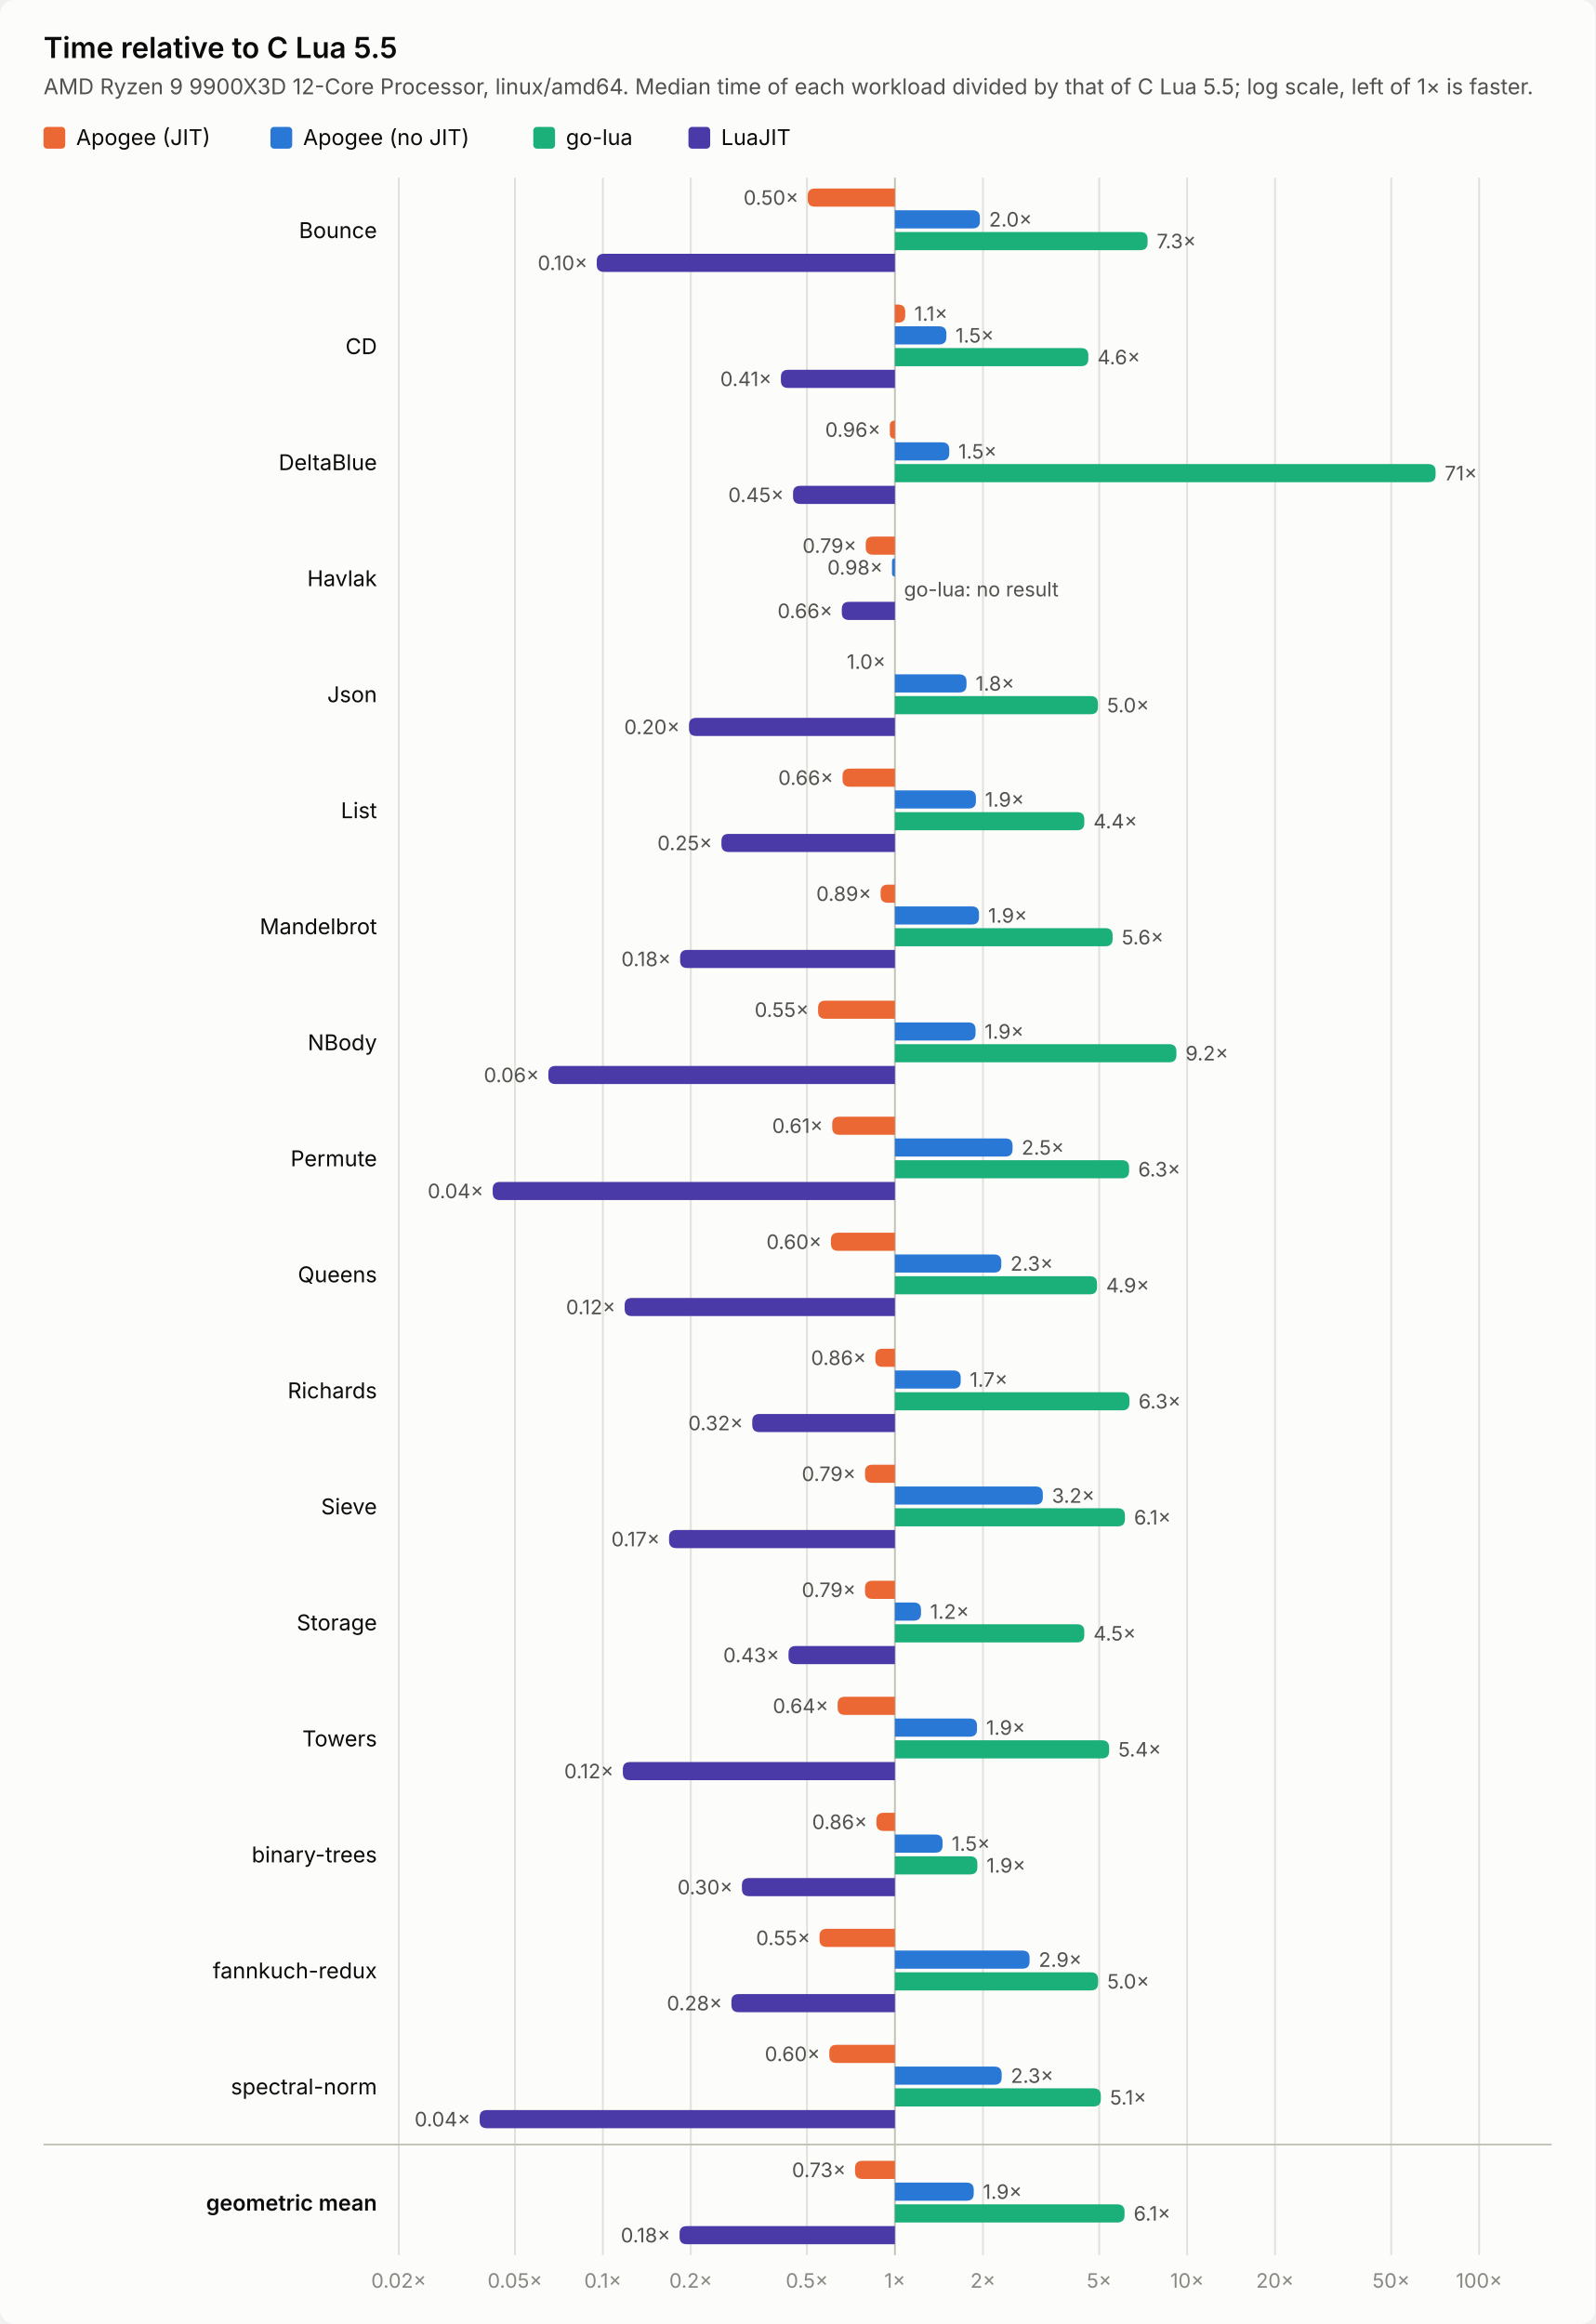
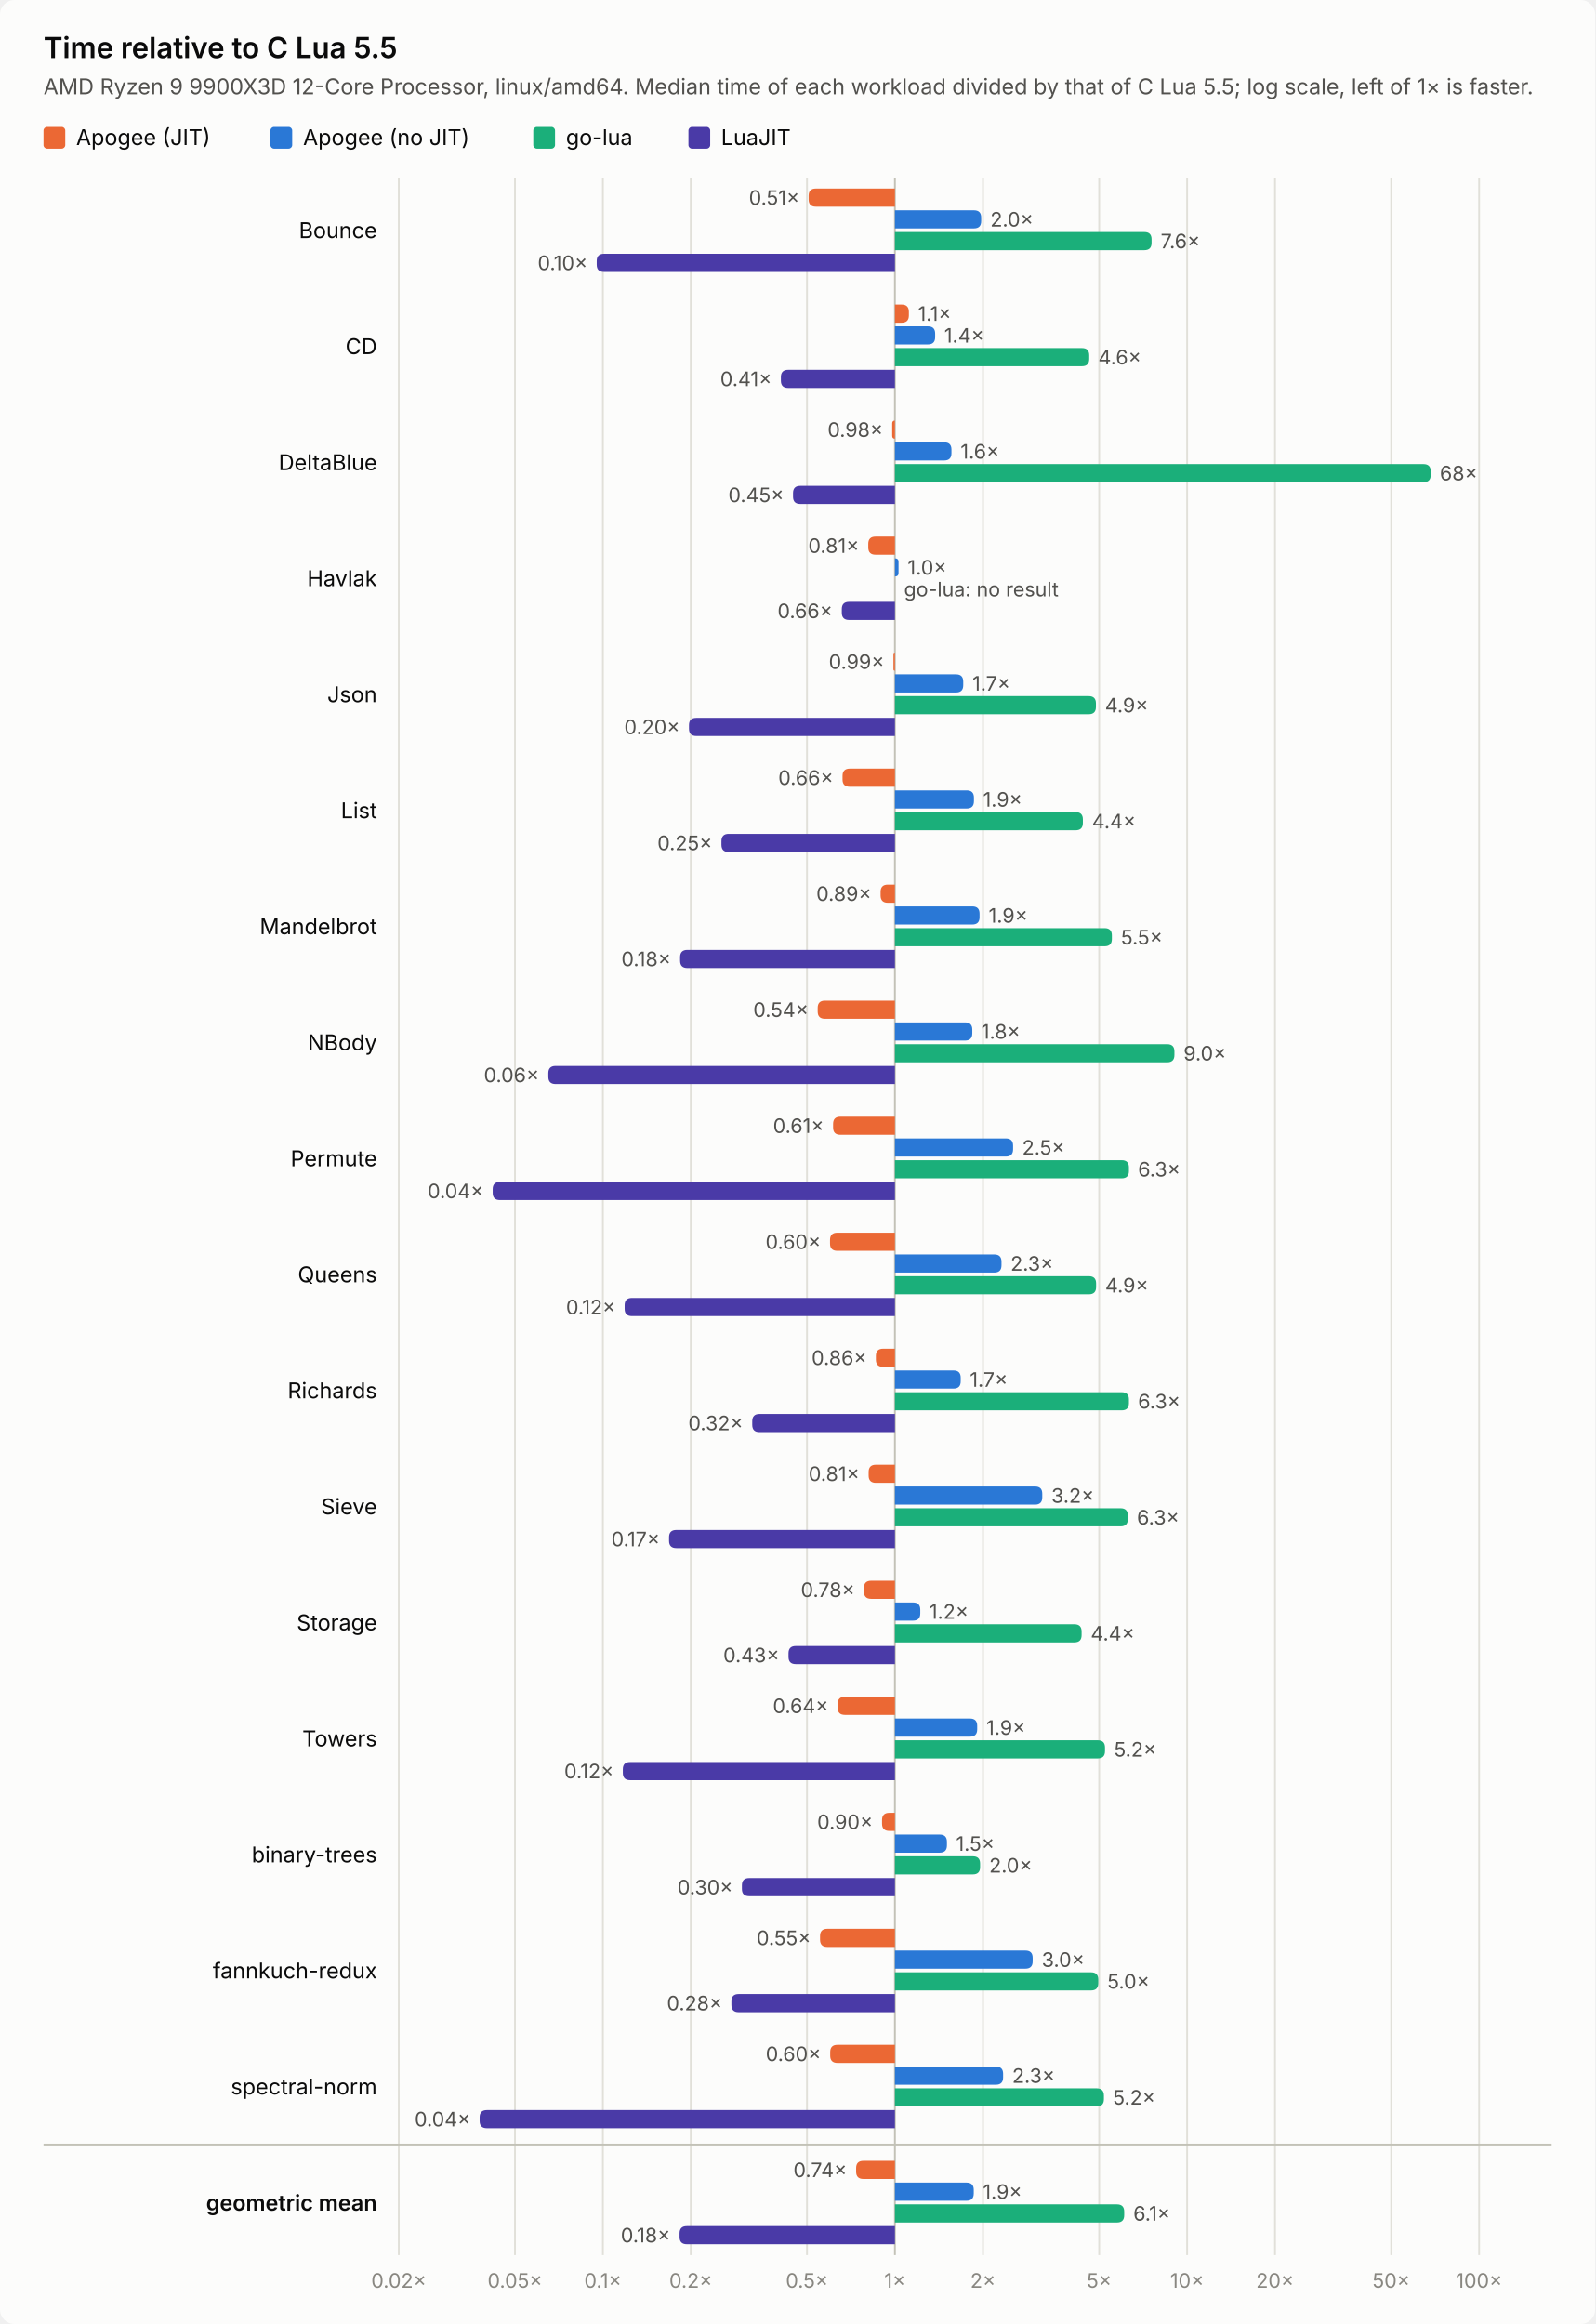
<svg xmlns="http://www.w3.org/2000/svg" viewBox="0 0 880 1282" width="880" height="1282" role="img" aria-labelledby="t d">
  <style>
text { font-family: system-ui, -apple-system, "Segoe UI", sans-serif; }
.bg { fill: #fcfcfb; }
.title { fill: #0b0b0b; font-size: 16px; font-weight: 600; }
.sub { fill: #52514e; font-size: 12px; }
.label { fill: #0b0b0b; font-size: 12px; }
.mean { font-weight: 600; }
.value { fill: #52514e; font-size: 11px; font-variant-numeric: tabular-nums; }
.tick { fill: #898781; font-size: 11px; font-variant-numeric: tabular-nums; }
.grid { stroke: #e1e0d9; stroke-width: 1; }
.base { stroke: #c3c2b7; stroke-width: 1; }
.s0 { fill: #2a78d6; } .s1 { fill: #eb6834; } .s2 { fill: #1baf7a; } .s3 { fill: #eda100; } .s4 { fill: #4a3aa7; }
@media (prefers-color-scheme: dark) {
  .bg { fill: #1a1a19; }
  .title, .label { fill: #ffffff; }
  .sub, .value { fill: #c3c2b7; }
  .grid { stroke: #2c2c2a; }
  .base { stroke: #383835; }
  .s0 { fill: #3987e5; } .s1 { fill: #d95926; } .s2 { fill: #199e70; } .s3 { fill: #c98500; } .s4 { fill: #9085e9; }
}
</style>
  <rect class="bg" width="880" height="1282" rx="8" />
  <text class="title" x="24" y="32">Time relative to C Lua 5.5</text>
  <text class="sub" x="24" y="52">AMD Ryzen 9 9900X3D 12-Core Processor, linux/amd64. Median time of each workload divided by that of C Lua 5.5; log scale, left of 1× is faster.</text>
  <rect class="s1" x="24" y="70" width="12" height="12" rx="2" />
  <text class="label" x="42" y="80">Apogee (JIT)</text>
  <rect class="s0" x="149.2" y="70" width="12" height="12" rx="2" />
  <text class="label" x="167.2" y="80">Apogee (no JIT)</text>
  <rect class="s2" x="294.2" y="70" width="12" height="12" rx="2" />
  <text class="label" x="312.2" y="80">go-lua</text>
  <rect class="s4" x="379.8" y="70" width="12" height="12" rx="2" />
  <text class="label" x="397.8" y="80">LuaJIT</text>
  <line class="grid" x1="220.0" x2="220.0" y1="98" y2="1244" />
  <text class="tick" x="220.0" y="1262" text-anchor="middle">0.02×</text>
  <line class="grid" x1="284.1" x2="284.1" y1="98" y2="1244" />
  <text class="tick" x="284.1" y="1262" text-anchor="middle">0.05×</text>
  <line class="grid" x1="332.6" x2="332.6" y1="98" y2="1244" />
  <text class="tick" x="332.6" y="1262" text-anchor="middle">0.1×</text>
  <line class="grid" x1="381.1" x2="381.1" y1="98" y2="1244" />
  <text class="tick" x="381.1" y="1262" text-anchor="middle">0.2×</text>
  <line class="grid" x1="445.2" x2="445.2" y1="98" y2="1244" />
  <text class="tick" x="445.2" y="1262" text-anchor="middle">0.5×</text>
  <line class="base" x1="493.7" x2="493.7" y1="98" y2="1244" />
  <text class="tick" x="493.7" y="1262" text-anchor="middle">1×</text>
  <line class="grid" x1="542.3" x2="542.3" y1="98" y2="1244" />
  <text class="tick" x="542.3" y="1262" text-anchor="middle">2×</text>
  <line class="grid" x1="606.4" x2="606.4" y1="98" y2="1244" />
  <text class="tick" x="606.4" y="1262" text-anchor="middle">5×</text>
  <line class="grid" x1="654.9" x2="654.9" y1="98" y2="1244" />
  <text class="tick" x="654.9" y="1262" text-anchor="middle">10×</text>
  <line class="grid" x1="703.4" x2="703.4" y1="98" y2="1244" />
  <text class="tick" x="703.4" y="1262" text-anchor="middle">20×</text>
  <line class="grid" x1="767.5" x2="767.5" y1="98" y2="1244" />
  <text class="tick" x="767.5" y="1262" text-anchor="middle">50×</text>
  <line class="grid" x1="816.0" x2="816.0" y1="98" y2="1244" />
  <text class="tick" x="816.0" y="1262" text-anchor="middle">100×</text>
  <text class="label" x="208" y="127.0" text-anchor="end" dominant-baseline="middle">Bounce</text>
-   <path class="s1" d="M493.7 104.0H449.6Q445.6 104.0 445.6 108.0V110.0Q445.6 114.0 449.6 114.0H493.7Z" />
-   <text class="value" x="440.6" y="109.0" text-anchor="end" dominant-baseline="middle">0.50×</text>
-   <path class="s0" d="M493.7 116.0H536.6Q540.6 116.0 540.6 120.0V122.0Q540.6 126.0 536.6 126.0H493.7Z" />
-   <text class="value" x="545.6" y="121.0" text-anchor="start" dominant-baseline="middle">2.0×</text>
-   <path class="s2" d="M493.7 128.0H629.1Q633.1 128.0 633.1 132.0V134.0Q633.1 138.0 629.1 138.0H493.7Z" />
-   <text class="value" x="638.1" y="133.0" text-anchor="start" dominant-baseline="middle">7.3×</text>
+   <path class="s1" d="M493.7 104.0H450.1Q446.1 104.0 446.1 108.0V110.0Q446.1 114.0 450.1 114.0H493.7Z" />
+   <text class="value" x="441.1" y="109.0" text-anchor="end" dominant-baseline="middle">0.51×</text>
+   <path class="s0" d="M493.7 116.0H537.3Q541.3 116.0 541.3 120.0V122.0Q541.3 126.0 537.3 126.0H493.7Z" />
+   <text class="value" x="546.3" y="121.0" text-anchor="start" dominant-baseline="middle">2.0×</text>
+   <path class="s2" d="M493.7 128.0H631.3Q635.3 128.0 635.3 132.0V134.0Q635.3 138.0 631.3 138.0H493.7Z" />
+   <text class="value" x="640.3" y="133.0" text-anchor="start" dominant-baseline="middle">7.6×</text>
  <path class="s4" d="M493.7 140.0H333.2Q329.2 140.0 329.2 144.0V146.0Q329.2 150.0 333.2 150.0H493.7Z" />
  <text class="value" x="324.2" y="145.0" text-anchor="end" dominant-baseline="middle">0.10×</text>
  <text class="label" x="208" y="191.0" text-anchor="end" dominant-baseline="middle">CD</text>
-   <path class="s1" d="M493.7 168.0H495.4Q499.4 168.0 499.4 172.0V174.0Q499.4 178.0 495.4 178.0H493.7Z" />
-   <text class="value" x="504.4" y="173.0" text-anchor="start" dominant-baseline="middle">1.1×</text>
-   <path class="s0" d="M493.7 180.0H518.1Q522.1 180.0 522.1 184.0V186.0Q522.1 190.0 518.1 190.0H493.7Z" />
-   <text class="value" x="527.1" y="185.0" text-anchor="start" dominant-baseline="middle">1.5×</text>
-   <path class="s2" d="M493.7 192.0H596.4Q600.4 192.0 600.4 196.0V198.0Q600.4 202.0 596.4 202.0H493.7Z" />
-   <text class="value" x="605.4" y="197.0" text-anchor="start" dominant-baseline="middle">4.6×</text>
+   <path class="s1" d="M493.7 168.0H497.4Q501.4 168.0 501.4 172.0V174.0Q501.4 178.0 497.4 178.0H493.7Z" />
+   <text class="value" x="506.4" y="173.0" text-anchor="start" dominant-baseline="middle">1.1×</text>
+   <path class="s0" d="M493.7 180.0H511.9Q515.9 180.0 515.9 184.0V186.0Q515.9 190.0 511.9 190.0H493.7Z" />
+   <text class="value" x="520.9" y="185.0" text-anchor="start" dominant-baseline="middle">1.4×</text>
+   <path class="s2" d="M493.7 192.0H596.9Q600.9 192.0 600.9 196.0V198.0Q600.9 202.0 596.9 202.0H493.7Z" />
+   <text class="value" x="605.9" y="197.0" text-anchor="start" dominant-baseline="middle">4.6×</text>
  <path class="s4" d="M493.7 204.0H434.8Q430.8 204.0 430.8 208.0V210.0Q430.8 214.0 434.8 214.0H493.7Z" />
  <text class="value" x="425.8" y="209.0" text-anchor="end" dominant-baseline="middle">0.41×</text>
  <text class="label" x="208" y="255.0" text-anchor="end" dominant-baseline="middle">DeltaBlue</text>
-   <path class="s1" d="M493.7 232.0H493.7Q490.9 232.0 490.9 234.8V239.2Q490.9 242.0 493.7 242.0H493.7Z" />
-   <text class="value" x="485.9" y="237.0" text-anchor="end" dominant-baseline="middle">0.96×</text>
-   <path class="s0" d="M493.7 244.0H519.7Q523.7 244.0 523.7 248.0V250.0Q523.7 254.0 519.7 254.0H493.7Z" />
-   <text class="value" x="528.7" y="249.0" text-anchor="start" dominant-baseline="middle">1.5×</text>
-   <path class="s2" d="M493.7 256.0H788.0Q792.0 256.0 792.0 260.0V262.0Q792.0 266.0 788.0 266.0H493.7Z" />
-   <text class="value" x="797.0" y="261.0" text-anchor="start" dominant-baseline="middle">71×</text>
+   <path class="s1" d="M493.7 232.0H493.7Q492.2 232.0 492.2 233.6V240.4Q492.2 242.0 493.7 242.0H493.7Z" />
+   <text class="value" x="487.2" y="237.0" text-anchor="end" dominant-baseline="middle">0.98×</text>
+   <path class="s0" d="M493.7 244.0H520.9Q524.9 244.0 524.9 248.0V250.0Q524.9 254.0 520.9 254.0H493.7Z" />
+   <text class="value" x="529.9" y="249.0" text-anchor="start" dominant-baseline="middle">1.6×</text>
+   <path class="s2" d="M493.7 256.0H785.3Q789.3 256.0 789.3 260.0V262.0Q789.3 266.0 785.3 266.0H493.7Z" />
+   <text class="value" x="794.3" y="261.0" text-anchor="start" dominant-baseline="middle">68×</text>
  <path class="s4" d="M493.7 268.0H441.5Q437.5 268.0 437.5 272.0V274.0Q437.5 278.0 441.5 278.0H493.7Z" />
  <text class="value" x="432.5" y="273.0" text-anchor="end" dominant-baseline="middle">0.45×</text>
  <text class="label" x="208" y="319.0" text-anchor="end" dominant-baseline="middle">Havlak</text>
  <text class="value" x="498.7" y="325.0" dominant-baseline="middle">go-lua: no result</text>
-   <path class="s1" d="M493.7 296.0H481.6Q477.6 296.0 477.6 300.0V302.0Q477.6 306.0 481.6 306.0H493.7Z" />
-   <text class="value" x="472.6" y="301.0" text-anchor="end" dominant-baseline="middle">0.79×</text>
-   <path class="s0" d="M493.7 308.0H493.7Q492.1 308.0 492.1 309.6V316.4Q492.1 318.0 493.7 318.0H493.7Z" />
-   <text class="value" x="487.1" y="313.0" text-anchor="end" dominant-baseline="middle">0.98×</text>
+   <path class="s1" d="M493.7 296.0H483.0Q479.0 296.0 479.0 300.0V302.0Q479.0 306.0 483.0 306.0H493.7Z" />
+   <text class="value" x="474.0" y="301.0" text-anchor="end" dominant-baseline="middle">0.81×</text>
+   <path class="s0" d="M493.7 308.0H493.7Q495.7 308.0 495.7 309.9V316.1Q495.7 318.0 493.7 318.0H493.7Z" />
+   <text class="value" x="500.7" y="313.0" text-anchor="start" dominant-baseline="middle">1.0×</text>
  <path class="s4" d="M493.7 332.0H468.4Q464.4 332.0 464.4 336.0V338.0Q464.4 342.0 468.4 342.0H493.7Z" />
  <text class="value" x="459.4" y="337.0" text-anchor="end" dominant-baseline="middle">0.66×</text>
  <text class="label" x="208" y="383.0" text-anchor="end" dominant-baseline="middle">Json</text>
-   <path class="s1" d="M493.7 360.0H493.7Q493.7 360.0 493.7 360.1V369.9Q493.7 370.0 493.7 370.0H493.7Z" />
-   <text class="value" x="488.7" y="365.0" text-anchor="end" dominant-baseline="middle">1.0×</text>
-   <path class="s0" d="M493.7 372.0H529.2Q533.2 372.0 533.2 376.0V378.0Q533.2 382.0 529.2 382.0H493.7Z" />
-   <text class="value" x="538.2" y="377.0" text-anchor="start" dominant-baseline="middle">1.8×</text>
-   <path class="s2" d="M493.7 384.0H601.7Q605.7 384.0 605.7 388.0V390.0Q605.7 394.0 601.7 394.0H493.7Z" />
-   <text class="value" x="610.7" y="389.0" text-anchor="start" dominant-baseline="middle">5.0×</text>
+   <path class="s1" d="M493.7 360.0H493.7Q492.9 360.0 492.9 360.8V369.2Q492.9 370.0 493.7 370.0H493.7Z" />
+   <text class="value" x="487.9" y="365.0" text-anchor="end" dominant-baseline="middle">0.99×</text>
+   <path class="s0" d="M493.7 372.0H527.4Q531.4 372.0 531.4 376.0V378.0Q531.4 382.0 527.4 382.0H493.7Z" />
+   <text class="value" x="536.4" y="377.0" text-anchor="start" dominant-baseline="middle">1.7×</text>
+   <path class="s2" d="M493.7 384.0H600.6Q604.6 384.0 604.6 388.0V390.0Q604.6 394.0 600.6 394.0H493.7Z" />
+   <text class="value" x="609.6" y="389.0" text-anchor="start" dominant-baseline="middle">4.9×</text>
  <path class="s4" d="M493.7 396.0H384.1Q380.1 396.0 380.1 400.0V402.0Q380.1 406.0 384.1 406.0H493.7Z" />
  <text class="value" x="375.1" y="401.0" text-anchor="end" dominant-baseline="middle">0.20×</text>
  <text class="label" x="208" y="447.0" text-anchor="end" dominant-baseline="middle">List</text>
  <path class="s1" d="M493.7 424.0H468.8Q464.8 424.0 464.8 428.0V430.0Q464.8 434.0 468.8 434.0H493.7Z" />
  <text class="value" x="459.8" y="429.0" text-anchor="end" dominant-baseline="middle">0.66×</text>
-   <path class="s0" d="M493.7 436.0H534.4Q538.4 436.0 538.4 440.0V442.0Q538.4 446.0 534.4 446.0H493.7Z" />
-   <text class="value" x="543.4" y="441.0" text-anchor="start" dominant-baseline="middle">1.9×</text>
-   <path class="s2" d="M493.7 448.0H594.2Q598.2 448.0 598.2 452.0V454.0Q598.2 458.0 594.2 458.0H493.7Z" />
-   <text class="value" x="603.2" y="453.0" text-anchor="start" dominant-baseline="middle">4.4×</text>
+   <path class="s0" d="M493.7 436.0H533.3Q537.3 436.0 537.3 440.0V442.0Q537.3 446.0 533.3 446.0H493.7Z" />
+   <text class="value" x="542.3" y="441.0" text-anchor="start" dominant-baseline="middle">1.9×</text>
+   <path class="s2" d="M493.7 448.0H593.4Q597.4 448.0 597.4 452.0V454.0Q597.4 458.0 593.4 458.0H493.7Z" />
+   <text class="value" x="602.4" y="453.0" text-anchor="start" dominant-baseline="middle">4.4×</text>
  <path class="s4" d="M493.7 460.0H402.0Q398.0 460.0 398.0 464.0V466.0Q398.0 470.0 402.0 470.0H493.7Z" />
  <text class="value" x="393.0" y="465.0" text-anchor="end" dominant-baseline="middle">0.25×</text>
  <text class="label" x="208" y="511.0" text-anchor="end" dominant-baseline="middle">Mandelbrot</text>
  <path class="s1" d="M493.7 488.0H489.8Q485.8 488.0 485.8 492.0V494.0Q485.8 498.0 489.8 498.0H493.7Z" />
  <text class="value" x="480.8" y="493.0" text-anchor="end" dominant-baseline="middle">0.89×</text>
-   <path class="s0" d="M493.7 500.0H536.1Q540.1 500.0 540.1 504.0V506.0Q540.1 510.0 536.1 510.0H493.7Z" />
-   <text class="value" x="545.1" y="505.0" text-anchor="start" dominant-baseline="middle">1.9×</text>
-   <path class="s2" d="M493.7 512.0H609.8Q613.8 512.0 613.8 516.0V518.0Q613.8 522.0 609.8 522.0H493.7Z" />
-   <text class="value" x="618.8" y="517.0" text-anchor="start" dominant-baseline="middle">5.6×</text>
+   <path class="s0" d="M493.7 500.0H536.4Q540.4 500.0 540.4 504.0V506.0Q540.4 510.0 536.4 510.0H493.7Z" />
+   <text class="value" x="545.4" y="505.0" text-anchor="start" dominant-baseline="middle">1.9×</text>
+   <path class="s2" d="M493.7 512.0H609.4Q613.4 512.0 613.4 516.0V518.0Q613.4 522.0 609.4 522.0H493.7Z" />
+   <text class="value" x="618.4" y="517.0" text-anchor="start" dominant-baseline="middle">5.5×</text>
  <path class="s4" d="M493.7 524.0H379.2Q375.2 524.0 375.2 528.0V530.0Q375.2 534.0 379.2 534.0H493.7Z" />
  <text class="value" x="370.2" y="529.0" text-anchor="end" dominant-baseline="middle">0.18×</text>
  <text class="label" x="208" y="575.0" text-anchor="end" dominant-baseline="middle">NBody</text>
-   <path class="s1" d="M493.7 552.0H455.3Q451.3 552.0 451.3 556.0V558.0Q451.3 562.0 455.3 562.0H493.7Z" />
-   <text class="value" x="446.3" y="557.0" text-anchor="end" dominant-baseline="middle">0.55×</text>
-   <path class="s0" d="M493.7 564.0H534.2Q538.2 564.0 538.2 568.0V570.0Q538.2 574.0 534.2 574.0H493.7Z" />
-   <text class="value" x="543.2" y="569.0" text-anchor="start" dominant-baseline="middle">1.9×</text>
-   <path class="s2" d="M493.7 576.0H645.0Q649.0 576.0 649.0 580.0V582.0Q649.0 586.0 645.0 586.0H493.7Z" />
-   <text class="value" x="654.0" y="581.0" text-anchor="start" dominant-baseline="middle">9.2×</text>
+   <path class="s1" d="M493.7 552.0H455.1Q451.1 552.0 451.1 556.0V558.0Q451.1 562.0 455.1 562.0H493.7Z" />
+   <text class="value" x="446.1" y="557.0" text-anchor="end" dominant-baseline="middle">0.54×</text>
+   <path class="s0" d="M493.7 564.0H532.4Q536.4 564.0 536.4 568.0V570.0Q536.4 574.0 532.4 574.0H493.7Z" />
+   <text class="value" x="541.4" y="569.0" text-anchor="start" dominant-baseline="middle">1.8×</text>
+   <path class="s2" d="M493.7 576.0H643.9Q647.9 576.0 647.9 580.0V582.0Q647.9 586.0 643.9 586.0H493.7Z" />
+   <text class="value" x="652.9" y="581.0" text-anchor="start" dominant-baseline="middle">9.0×</text>
  <path class="s4" d="M493.7 588.0H306.5Q302.5 588.0 302.5 592.0V594.0Q302.5 598.0 306.5 598.0H493.7Z" />
  <text class="value" x="297.5" y="593.0" text-anchor="end" dominant-baseline="middle">0.06×</text>
  <text class="label" x="208" y="639.0" text-anchor="end" dominant-baseline="middle">Permute</text>
-   <path class="s1" d="M493.7 616.0H463.1Q459.1 616.0 459.1 620.0V622.0Q459.1 626.0 463.1 626.0H493.7Z" />
-   <text class="value" x="454.1" y="621.0" text-anchor="end" dominant-baseline="middle">0.61×</text>
-   <path class="s0" d="M493.7 628.0H554.6Q558.6 628.0 558.6 632.0V634.0Q558.6 638.0 554.6 638.0H493.7Z" />
-   <text class="value" x="563.6" y="633.0" text-anchor="start" dominant-baseline="middle">2.5×</text>
-   <path class="s2" d="M493.7 640.0H618.9Q622.9 640.0 622.9 644.0V646.0Q622.9 650.0 618.9 650.0H493.7Z" />
-   <text class="value" x="627.9" y="645.0" text-anchor="start" dominant-baseline="middle">6.3×</text>
+   <path class="s1" d="M493.7 616.0H463.6Q459.6 616.0 459.6 620.0V622.0Q459.6 626.0 463.6 626.0H493.7Z" />
+   <text class="value" x="454.6" y="621.0" text-anchor="end" dominant-baseline="middle">0.61×</text>
+   <path class="s0" d="M493.7 628.0H554.9Q558.9 628.0 558.9 632.0V634.0Q558.9 638.0 554.9 638.0H493.7Z" />
+   <text class="value" x="563.9" y="633.0" text-anchor="start" dominant-baseline="middle">2.5×</text>
+   <path class="s2" d="M493.7 640.0H618.8Q622.8 640.0 622.8 644.0V646.0Q622.8 650.0 618.8 650.0H493.7Z" />
+   <text class="value" x="627.8" y="645.0" text-anchor="start" dominant-baseline="middle">6.3×</text>
  <path class="s4" d="M493.7 652.0H275.8Q271.8 652.0 271.8 656.0V658.0Q271.8 662.0 275.8 662.0H493.7Z" />
  <text class="value" x="266.8" y="657.0" text-anchor="end" dominant-baseline="middle">0.04×</text>
  <text class="label" x="208" y="703.0" text-anchor="end" dominant-baseline="middle">Queens</text>
-   <path class="s1" d="M493.7 680.0H462.4Q458.4 680.0 458.4 684.0V686.0Q458.4 690.0 462.4 690.0H493.7Z" />
-   <text class="value" x="453.4" y="685.0" text-anchor="end" dominant-baseline="middle">0.60×</text>
-   <path class="s0" d="M493.7 692.0H548.4Q552.4 692.0 552.4 696.0V698.0Q552.4 702.0 548.4 702.0H493.7Z" />
-   <text class="value" x="557.4" y="697.0" text-anchor="start" dominant-baseline="middle">2.3×</text>
-   <path class="s2" d="M493.7 704.0H601.2Q605.2 704.0 605.2 708.0V710.0Q605.2 714.0 601.2 714.0H493.7Z" />
-   <text class="value" x="610.2" y="709.0" text-anchor="start" dominant-baseline="middle">4.9×</text>
+   <path class="s1" d="M493.7 680.0H461.9Q457.9 680.0 457.9 684.0V686.0Q457.9 690.0 461.9 690.0H493.7Z" />
+   <text class="value" x="452.9" y="685.0" text-anchor="end" dominant-baseline="middle">0.60×</text>
+   <path class="s0" d="M493.7 692.0H548.5Q552.5 692.0 552.5 696.0V698.0Q552.5 702.0 548.5 702.0H493.7Z" />
+   <text class="value" x="557.5" y="697.0" text-anchor="start" dominant-baseline="middle">2.3×</text>
+   <path class="s2" d="M493.7 704.0H600.7Q604.7 704.0 604.7 708.0V710.0Q604.7 714.0 600.7 714.0H493.7Z" />
+   <text class="value" x="609.7" y="709.0" text-anchor="start" dominant-baseline="middle">4.9×</text>
  <path class="s4" d="M493.7 716.0H348.6Q344.6 716.0 344.6 720.0V722.0Q344.6 726.0 348.6 726.0H493.7Z" />
  <text class="value" x="339.6" y="721.0" text-anchor="end" dominant-baseline="middle">0.12×</text>
  <text class="label" x="208" y="767.0" text-anchor="end" dominant-baseline="middle">Richards</text>
-   <path class="s1" d="M493.7 744.0H486.9Q482.9 744.0 482.9 748.0V750.0Q482.9 754.0 486.9 754.0H493.7Z" />
-   <text class="value" x="477.9" y="749.0" text-anchor="end" dominant-baseline="middle">0.86×</text>
+   <path class="s1" d="M493.7 744.0H487.2Q483.2 744.0 483.2 748.0V750.0Q483.2 754.0 487.2 754.0H493.7Z" />
+   <text class="value" x="478.2" y="749.0" text-anchor="end" dominant-baseline="middle">0.86×</text>
  <path class="s0" d="M493.7 756.0H526.0Q530.0 756.0 530.0 760.0V762.0Q530.0 766.0 526.0 766.0H493.7Z" />
  <text class="value" x="535.0" y="761.0" text-anchor="start" dominant-baseline="middle">1.7×</text>
-   <path class="s2" d="M493.7 768.0H619.1Q623.1 768.0 623.1 772.0V774.0Q623.1 778.0 619.1 778.0H493.7Z" />
-   <text class="value" x="628.1" y="773.0" text-anchor="start" dominant-baseline="middle">6.3×</text>
+   <path class="s2" d="M493.7 768.0H618.8Q622.8 768.0 622.8 772.0V774.0Q622.8 778.0 618.8 778.0H493.7Z" />
+   <text class="value" x="627.8" y="773.0" text-anchor="start" dominant-baseline="middle">6.3×</text>
  <path class="s4" d="M493.7 780.0H419.0Q415.0 780.0 415.0 784.0V786.0Q415.0 790.0 419.0 790.0H493.7Z" />
  <text class="value" x="410.0" y="785.0" text-anchor="end" dominant-baseline="middle">0.32×</text>
  <text class="label" x="208" y="831.0" text-anchor="end" dominant-baseline="middle">Sieve</text>
-   <path class="s1" d="M493.7 808.0H481.2Q477.2 808.0 477.2 812.0V814.0Q477.2 818.0 481.2 818.0H493.7Z" />
-   <text class="value" x="472.2" y="813.0" text-anchor="end" dominant-baseline="middle">0.79×</text>
-   <path class="s0" d="M493.7 820.0H571.3Q575.3 820.0 575.3 824.0V826.0Q575.3 830.0 571.3 830.0H493.7Z" />
-   <text class="value" x="580.3" y="825.0" text-anchor="start" dominant-baseline="middle">3.2×</text>
-   <path class="s2" d="M493.7 832.0H616.6Q620.6 832.0 620.6 836.0V838.0Q620.6 842.0 616.6 842.0H493.7Z" />
-   <text class="value" x="625.6" y="837.0" text-anchor="start" dominant-baseline="middle">6.1×</text>
+   <path class="s1" d="M493.7 808.0H483.2Q479.2 808.0 479.2 812.0V814.0Q479.2 818.0 483.2 818.0H493.7Z" />
+   <text class="value" x="474.2" y="813.0" text-anchor="end" dominant-baseline="middle">0.81×</text>
+   <path class="s0" d="M493.7 820.0H571.0Q575.0 820.0 575.0 824.0V826.0Q575.0 830.0 571.0 830.0H493.7Z" />
+   <text class="value" x="580.0" y="825.0" text-anchor="start" dominant-baseline="middle">3.2×</text>
+   <path class="s2" d="M493.7 832.0H618.2Q622.2 832.0 622.2 836.0V838.0Q622.2 842.0 618.2 842.0H493.7Z" />
+   <text class="value" x="627.2" y="837.0" text-anchor="start" dominant-baseline="middle">6.3×</text>
  <path class="s4" d="M493.7 844.0H373.1Q369.1 844.0 369.1 848.0V850.0Q369.1 854.0 373.1 854.0H493.7Z" />
  <text class="value" x="364.1" y="849.0" text-anchor="end" dominant-baseline="middle">0.17×</text>
  <text class="label" x="208" y="895.0" text-anchor="end" dominant-baseline="middle">Storage</text>
-   <path class="s1" d="M493.7 872.0H481.2Q477.2 872.0 477.2 876.0V878.0Q477.2 882.0 481.2 882.0H493.7Z" />
-   <text class="value" x="472.2" y="877.0" text-anchor="end" dominant-baseline="middle">0.79×</text>
-   <path class="s0" d="M493.7 884.0H504.1Q508.1 884.0 508.1 888.0V890.0Q508.1 894.0 504.1 894.0H493.7Z" />
-   <text class="value" x="513.1" y="889.0" text-anchor="start" dominant-baseline="middle">1.2×</text>
-   <path class="s2" d="M493.7 896.0H594.2Q598.2 896.0 598.2 900.0V902.0Q598.2 906.0 594.2 906.0H493.7Z" />
-   <text class="value" x="603.2" y="901.0" text-anchor="start" dominant-baseline="middle">4.5×</text>
+   <path class="s1" d="M493.7 872.0H480.6Q476.6 872.0 476.6 876.0V878.0Q476.6 882.0 480.6 882.0H493.7Z" />
+   <text class="value" x="471.6" y="877.0" text-anchor="end" dominant-baseline="middle">0.78×</text>
+   <path class="s0" d="M493.7 884.0H503.7Q507.7 884.0 507.7 888.0V890.0Q507.7 894.0 503.7 894.0H493.7Z" />
+   <text class="value" x="512.7" y="889.0" text-anchor="start" dominant-baseline="middle">1.2×</text>
+   <path class="s2" d="M493.7 896.0H592.7Q596.7 896.0 596.7 900.0V902.0Q596.7 906.0 592.7 906.0H493.7Z" />
+   <text class="value" x="601.7" y="901.0" text-anchor="start" dominant-baseline="middle">4.4×</text>
  <path class="s4" d="M493.7 908.0H439.0Q435.0 908.0 435.0 912.0V914.0Q435.0 918.0 439.0 918.0H493.7Z" />
  <text class="value" x="430.0" y="913.0" text-anchor="end" dominant-baseline="middle">0.43×</text>
  <text class="label" x="208" y="959.0" text-anchor="end" dominant-baseline="middle">Towers</text>
  <path class="s1" d="M493.7 936.0H466.1Q462.1 936.0 462.1 940.0V942.0Q462.1 946.0 466.1 946.0H493.7Z" />
  <text class="value" x="457.1" y="941.0" text-anchor="end" dominant-baseline="middle">0.64×</text>
-   <path class="s0" d="M493.7 948.0H535.0Q539.0 948.0 539.0 952.0V954.0Q539.0 958.0 535.0 958.0H493.7Z" />
-   <text class="value" x="544.0" y="953.0" text-anchor="start" dominant-baseline="middle">1.9×</text>
-   <path class="s2" d="M493.7 960.0H607.9Q611.9 960.0 611.9 964.0V966.0Q611.9 970.0 607.9 970.0H493.7Z" />
-   <text class="value" x="616.9" y="965.0" text-anchor="start" dominant-baseline="middle">5.4×</text>
+   <path class="s0" d="M493.7 948.0H535.1Q539.1 948.0 539.1 952.0V954.0Q539.1 958.0 535.1 958.0H493.7Z" />
+   <text class="value" x="544.1" y="953.0" text-anchor="start" dominant-baseline="middle">1.9×</text>
+   <path class="s2" d="M493.7 960.0H605.6Q609.6 960.0 609.6 964.0V966.0Q609.6 970.0 605.6 970.0H493.7Z" />
+   <text class="value" x="614.6" y="965.0" text-anchor="start" dominant-baseline="middle">5.2×</text>
  <path class="s4" d="M493.7 972.0H347.6Q343.6 972.0 343.6 976.0V978.0Q343.6 982.0 347.6 982.0H493.7Z" />
  <text class="value" x="338.6" y="977.0" text-anchor="end" dominant-baseline="middle">0.12×</text>
  <text class="label" x="208" y="1023.0" text-anchor="end" dominant-baseline="middle">binary-trees</text>
-   <path class="s1" d="M493.7 1000.0H487.5Q483.5 1000.0 483.5 1004.0V1006.0Q483.5 1010.0 487.5 1010.0H493.7Z" />
-   <text class="value" x="478.5" y="1005.0" text-anchor="end" dominant-baseline="middle">0.86×</text>
-   <path class="s0" d="M493.7 1012.0H516.0Q520.0 1012.0 520.0 1016.0V1018.0Q520.0 1022.0 516.0 1022.0H493.7Z" />
-   <text class="value" x="525.0" y="1017.0" text-anchor="start" dominant-baseline="middle">1.5×</text>
-   <path class="s2" d="M493.7 1024.0H535.2Q539.2 1024.0 539.2 1028.0V1030.0Q539.2 1034.0 535.2 1034.0H493.7Z" />
-   <text class="value" x="544.2" y="1029.0" text-anchor="start" dominant-baseline="middle">1.9×</text>
+   <path class="s1" d="M493.7 1000.0H490.6Q486.6 1000.0 486.6 1004.0V1006.0Q486.6 1010.0 490.6 1010.0H493.7Z" />
+   <text class="value" x="481.6" y="1005.0" text-anchor="end" dominant-baseline="middle">0.90×</text>
+   <path class="s0" d="M493.7 1012.0H518.4Q522.4 1012.0 522.4 1016.0V1018.0Q522.4 1022.0 518.4 1022.0H493.7Z" />
+   <text class="value" x="527.4" y="1017.0" text-anchor="start" dominant-baseline="middle">1.5×</text>
+   <path class="s2" d="M493.7 1024.0H536.7Q540.7 1024.0 540.7 1028.0V1030.0Q540.7 1034.0 536.7 1034.0H493.7Z" />
+   <text class="value" x="545.7" y="1029.0" text-anchor="start" dominant-baseline="middle">2.0×</text>
  <path class="s4" d="M493.7 1036.0H413.3Q409.3 1036.0 409.3 1040.0V1042.0Q409.3 1046.0 413.3 1046.0H493.7Z" />
  <text class="value" x="404.3" y="1041.0" text-anchor="end" dominant-baseline="middle">0.30×</text>
  <text class="label" x="208" y="1087.0" text-anchor="end" dominant-baseline="middle">fannkuch-redux</text>
-   <path class="s1" d="M493.7 1064.0H456.1Q452.1 1064.0 452.1 1068.0V1070.0Q452.1 1074.0 456.1 1074.0H493.7Z" />
-   <text class="value" x="447.1" y="1069.0" text-anchor="end" dominant-baseline="middle">0.55×</text>
-   <path class="s0" d="M493.7 1076.0H564.0Q568.0 1076.0 568.0 1080.0V1082.0Q568.0 1086.0 564.0 1086.0H493.7Z" />
-   <text class="value" x="573.0" y="1081.0" text-anchor="start" dominant-baseline="middle">2.9×</text>
-   <path class="s2" d="M493.7 1088.0H601.8Q605.8 1088.0 605.8 1092.0V1094.0Q605.8 1098.0 601.8 1098.0H493.7Z" />
-   <text class="value" x="610.8" y="1093.0" text-anchor="start" dominant-baseline="middle">5.0×</text>
+   <path class="s1" d="M493.7 1064.0H456.4Q452.4 1064.0 452.4 1068.0V1070.0Q452.4 1074.0 456.4 1074.0H493.7Z" />
+   <text class="value" x="447.4" y="1069.0" text-anchor="end" dominant-baseline="middle">0.55×</text>
+   <path class="s0" d="M493.7 1076.0H565.7Q569.7 1076.0 569.7 1080.0V1082.0Q569.7 1086.0 565.7 1086.0H493.7Z" />
+   <text class="value" x="574.7" y="1081.0" text-anchor="start" dominant-baseline="middle">3.0×</text>
+   <path class="s2" d="M493.7 1088.0H601.9Q605.9 1088.0 605.9 1092.0V1094.0Q605.9 1098.0 601.9 1098.0H493.7Z" />
+   <text class="value" x="610.9" y="1093.0" text-anchor="start" dominant-baseline="middle">5.0×</text>
  <path class="s4" d="M493.7 1100.0H407.5Q403.5 1100.0 403.5 1104.0V1106.0Q403.5 1110.0 407.5 1110.0H493.7Z" />
  <text class="value" x="398.5" y="1105.0" text-anchor="end" dominant-baseline="middle">0.28×</text>
  <text class="label" x="208" y="1151.0" text-anchor="end" dominant-baseline="middle">spectral-norm</text>
-   <path class="s1" d="M493.7 1128.0H461.5Q457.5 1128.0 457.5 1132.0V1134.0Q457.5 1138.0 461.5 1138.0H493.7Z" />
-   <text class="value" x="452.5" y="1133.0" text-anchor="end" dominant-baseline="middle">0.60×</text>
-   <path class="s0" d="M493.7 1140.0H548.6Q552.6 1140.0 552.6 1144.0V1146.0Q552.6 1150.0 548.6 1150.0H493.7Z" />
-   <text class="value" x="557.6" y="1145.0" text-anchor="start" dominant-baseline="middle">2.3×</text>
-   <path class="s2" d="M493.7 1152.0H603.3Q607.3 1152.0 607.3 1156.0V1158.0Q607.3 1162.0 603.3 1162.0H493.7Z" />
-   <text class="value" x="612.3" y="1157.0" text-anchor="start" dominant-baseline="middle">5.1×</text>
+   <path class="s1" d="M493.7 1128.0H462.0Q458.0 1128.0 458.0 1132.0V1134.0Q458.0 1138.0 462.0 1138.0H493.7Z" />
+   <text class="value" x="453.0" y="1133.0" text-anchor="end" dominant-baseline="middle">0.60×</text>
+   <path class="s0" d="M493.7 1140.0H549.4Q553.4 1140.0 553.4 1144.0V1146.0Q553.4 1150.0 549.4 1150.0H493.7Z" />
+   <text class="value" x="558.4" y="1145.0" text-anchor="start" dominant-baseline="middle">2.3×</text>
+   <path class="s2" d="M493.7 1152.0H605.0Q609.0 1152.0 609.0 1156.0V1158.0Q609.0 1162.0 605.0 1162.0H493.7Z" />
+   <text class="value" x="614.0" y="1157.0" text-anchor="start" dominant-baseline="middle">5.2×</text>
  <path class="s4" d="M493.7 1164.0H268.6Q264.6 1164.0 264.6 1168.0V1170.0Q264.6 1174.0 268.6 1174.0H493.7Z" />
  <text class="value" x="259.6" y="1169.0" text-anchor="end" dominant-baseline="middle">0.04×</text>
  <line class="base" x1="24" x2="856" y1="1183.0" y2="1183.0" />
  <text class="label mean" x="208" y="1215.0" text-anchor="end" dominant-baseline="middle">geometric mean</text>
-   <path class="s1" d="M493.7 1192.0H475.7Q471.7 1192.0 471.7 1196.0V1198.0Q471.7 1202.0 475.7 1202.0H493.7Z" />
-   <text class="value" x="466.7" y="1197.0" text-anchor="end" dominant-baseline="middle">0.73×</text>
+   <path class="s1" d="M493.7 1192.0H476.3Q472.3 1192.0 472.3 1196.0V1198.0Q472.3 1202.0 476.3 1202.0H493.7Z" />
+   <text class="value" x="467.3" y="1197.0" text-anchor="end" dominant-baseline="middle">0.74×</text>
  <path class="s0" d="M493.7 1204.0H533.2Q537.2 1204.0 537.2 1208.0V1210.0Q537.2 1214.0 533.2 1214.0H493.7Z" />
  <text class="value" x="542.2" y="1209.0" text-anchor="start" dominant-baseline="middle">1.9×</text>
-   <path class="s2" d="M493.7 1216.0H616.4Q620.4 1216.0 620.4 1220.0V1222.0Q620.4 1226.0 616.4 1226.0H493.7Z" />
-   <text class="value" x="625.4" y="1221.0" text-anchor="start" dominant-baseline="middle">6.1×</text>
+   <path class="s2" d="M493.7 1216.0H616.2Q620.2 1216.0 620.2 1220.0V1222.0Q620.2 1226.0 616.2 1226.0H493.7Z" />
+   <text class="value" x="625.2" y="1221.0" text-anchor="start" dominant-baseline="middle">6.1×</text>
  <path class="s4" d="M493.7 1228.0H378.9Q374.9 1228.0 374.9 1232.0V1234.0Q374.9 1238.0 378.9 1238.0H493.7Z" />
  <text class="value" x="369.9" y="1233.0" text-anchor="end" dominant-baseline="middle">0.18×</text>
</svg>
